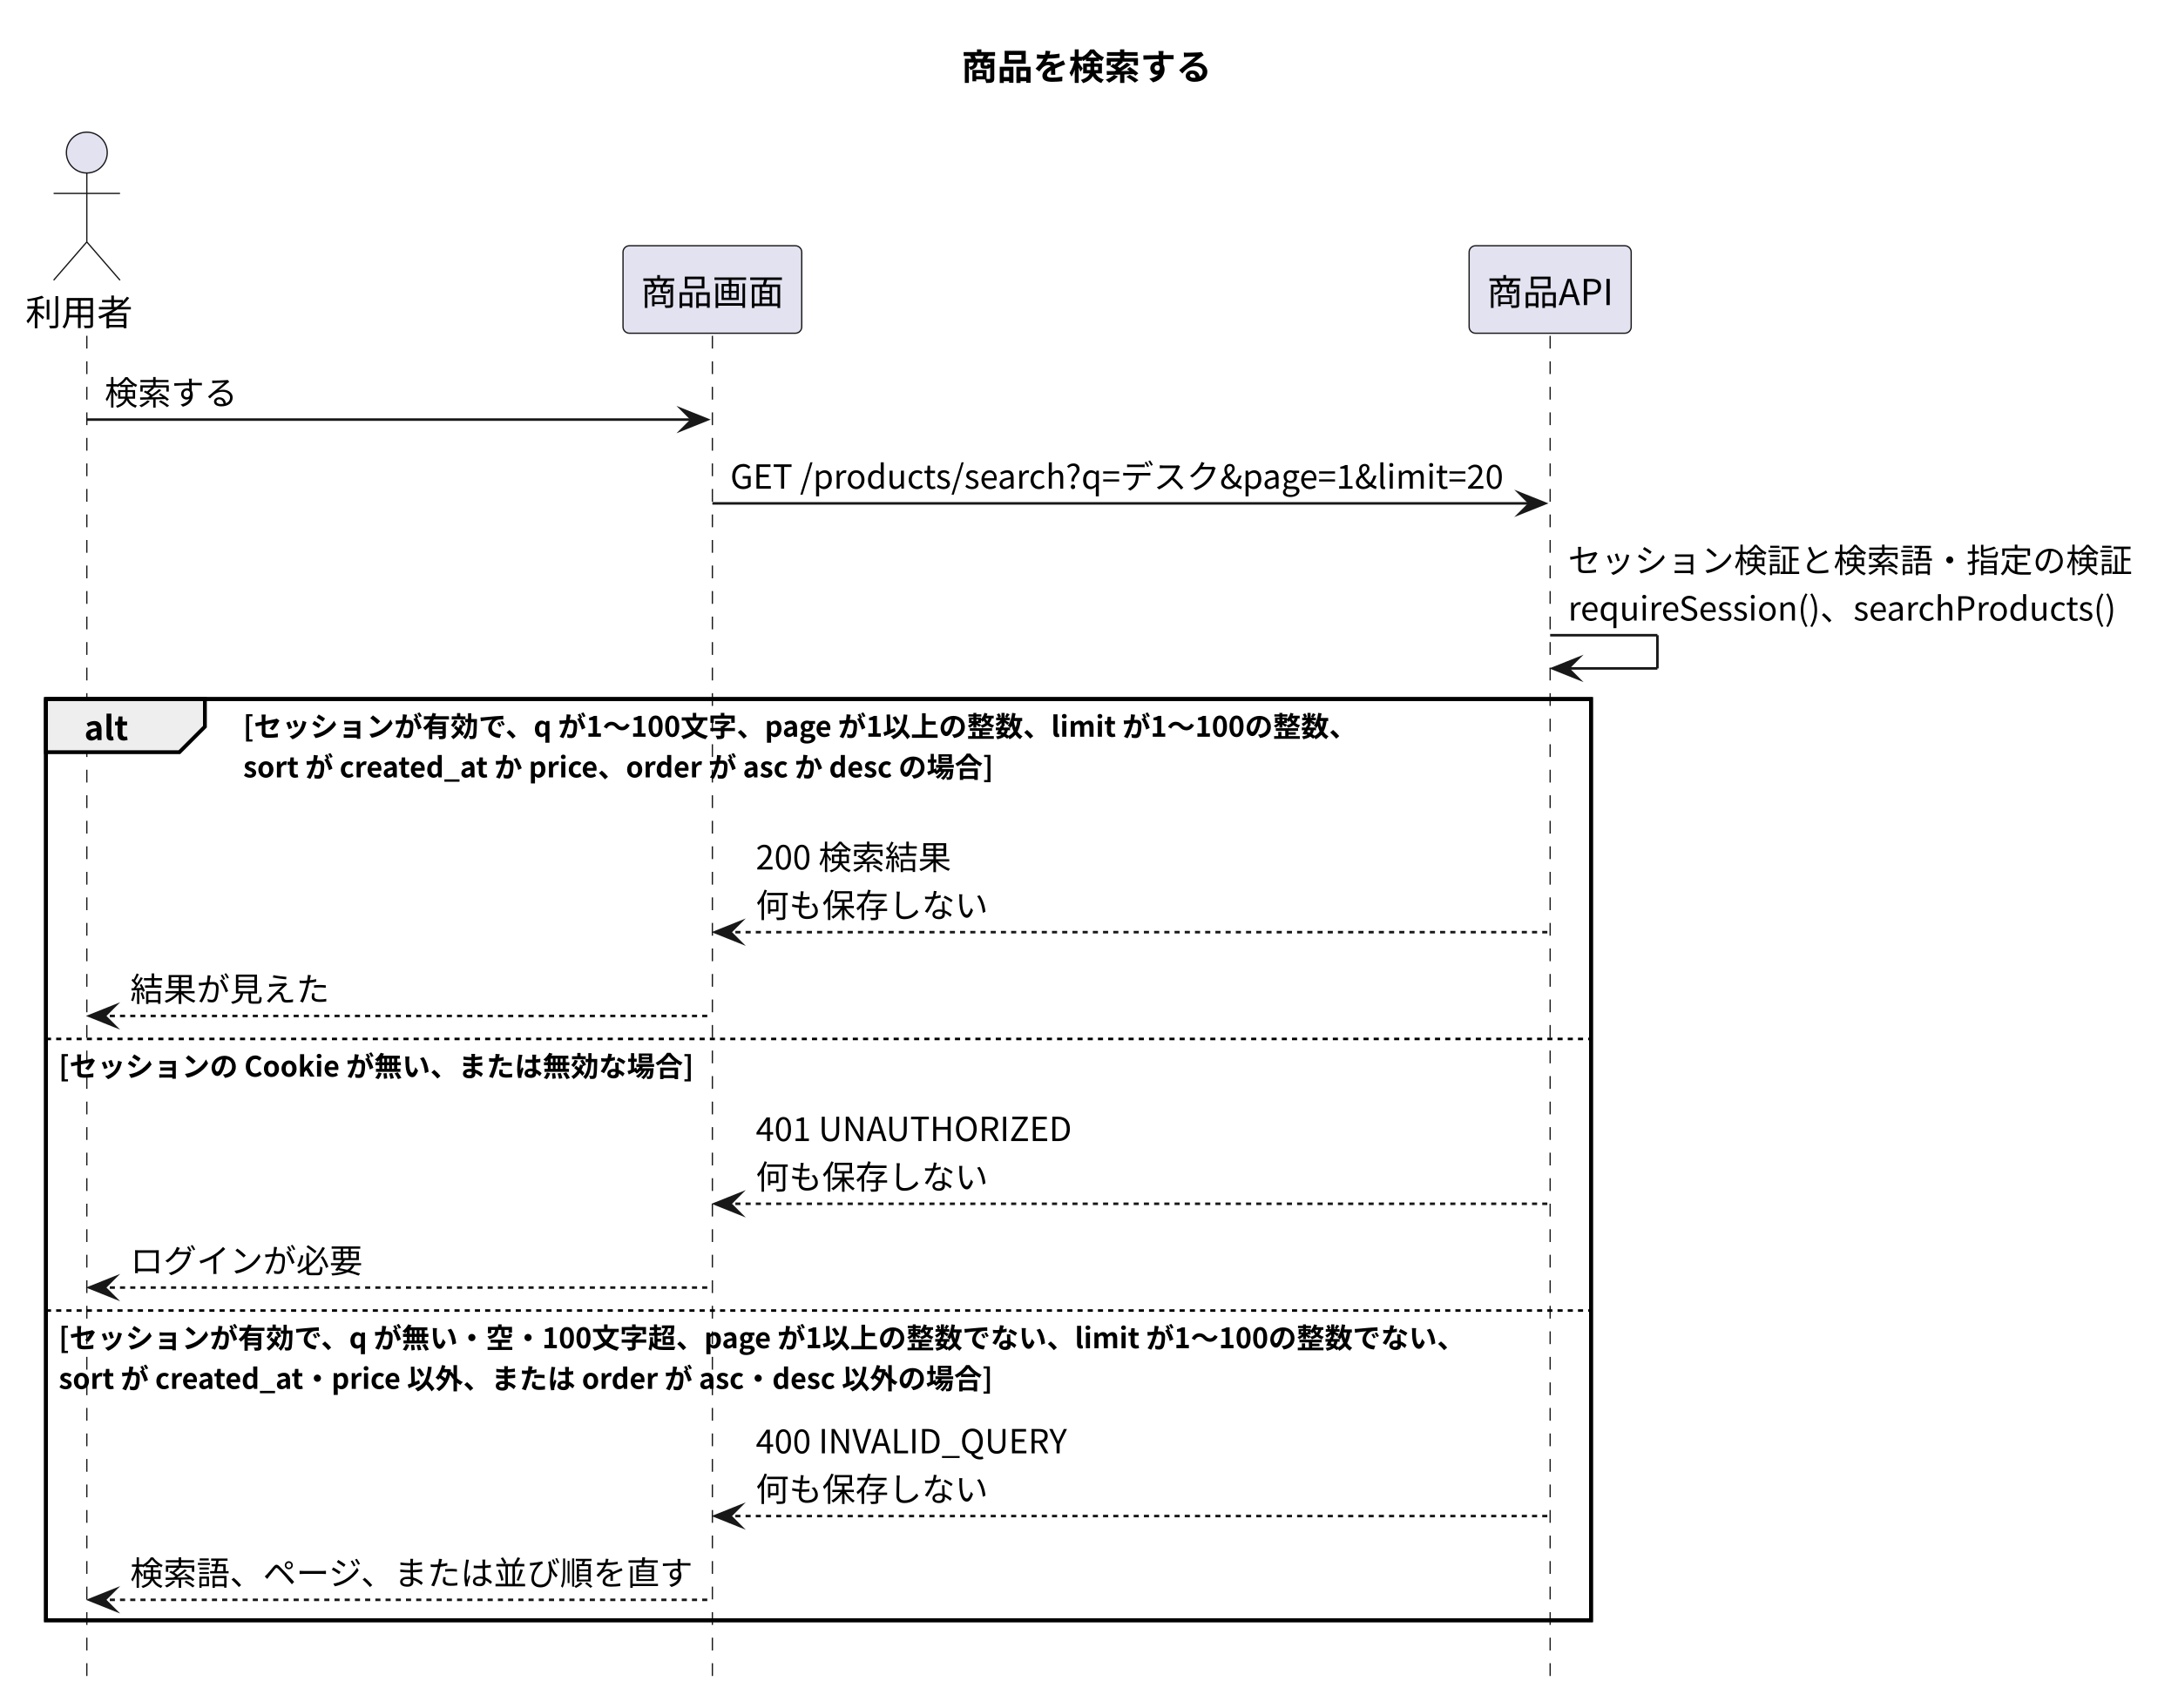
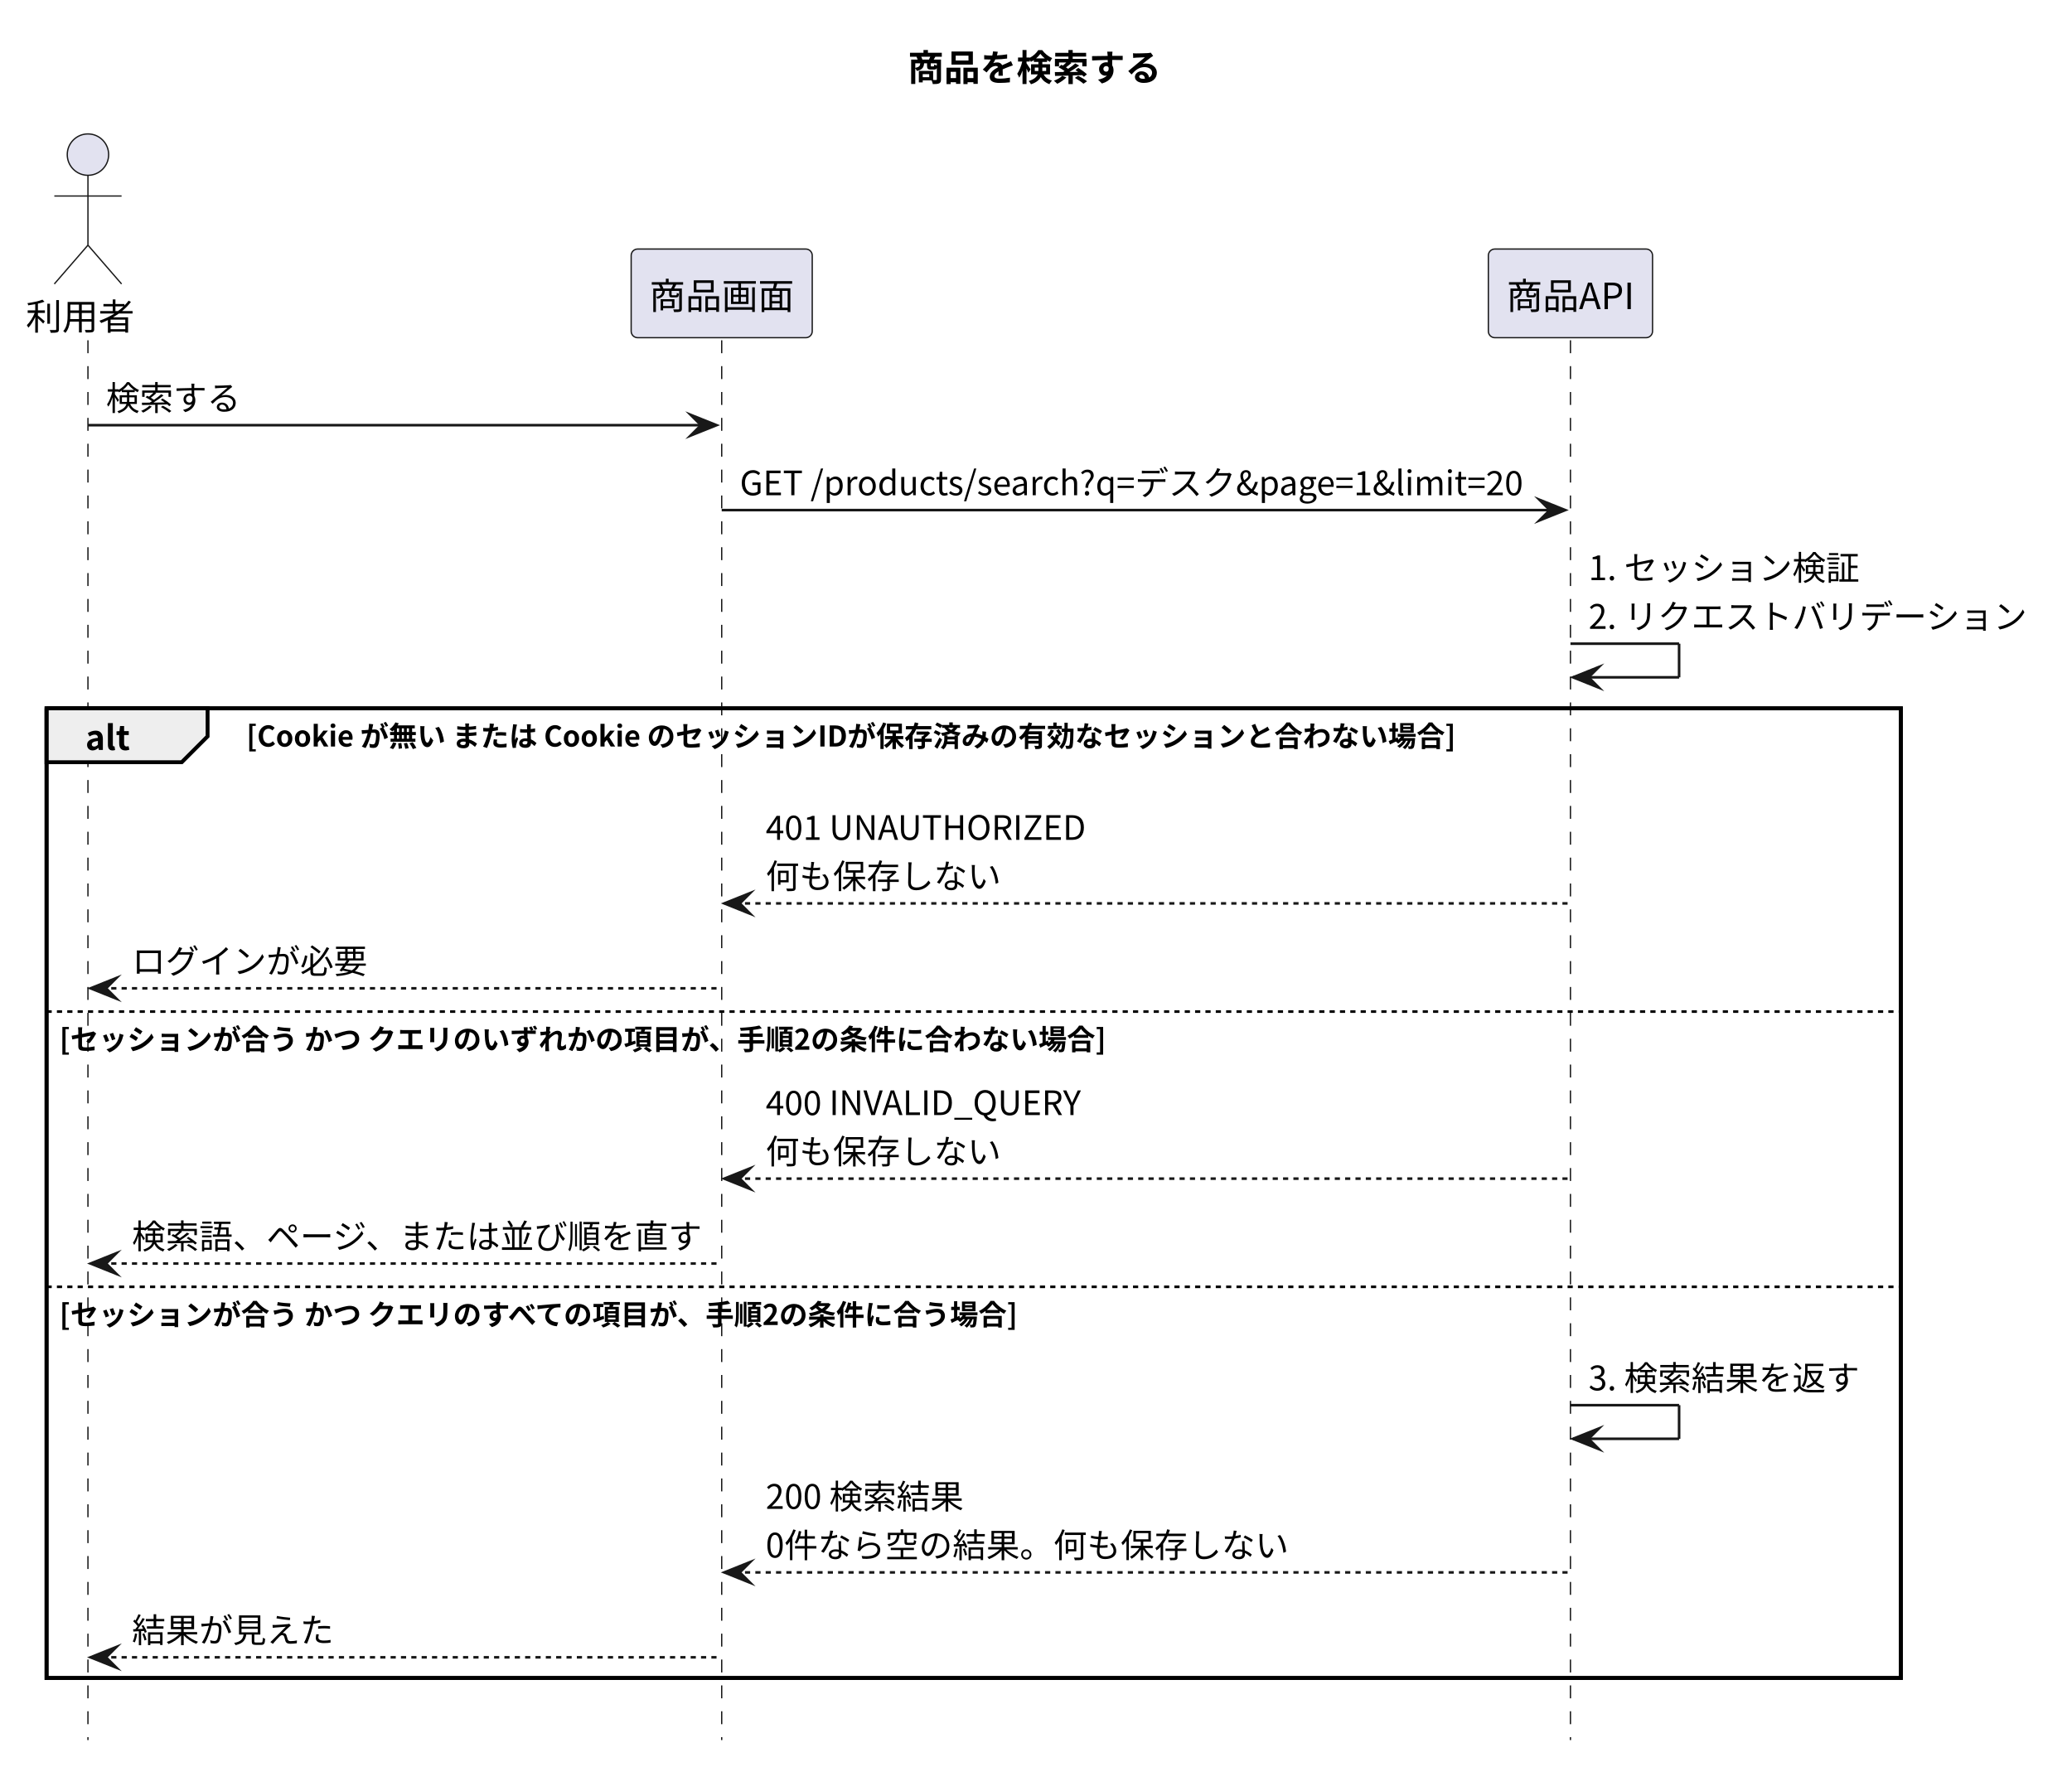
- <svg xmlns="http://www.w3.org/2000/svg" version="1.1" data-diagram-type="SEQUENCE" style="width:853px;height:669px;background:#FFFFFF;" width="853px" height="669px" viewBox="0 0 853 669" zoomAndPan="magnify" preserveAspectRatio="none" contentStyleType="text/css">
+ <svg xmlns="http://www.w3.org/2000/svg" version="1.1" data-diagram-type="SEQUENCE" style="width:801px;height:683px;background:#FFFFFF;" width="801px" height="683px" viewBox="0 0 801 683" zoomAndPan="magnify" preserveAspectRatio="none" contentStyleType="text/css">
  <defs />
  <g font-family="sans-serif" lengthAdjust="spacing">
    <g class="title" data-source-line="7">
-       <text x="376.555" y="31.24" fill="#000" font-size="14" textLength="98" font-weight="700" font-family="'Noto Sans CJK JP'">商品を検索する</text>
+       <text x="350.926" y="31.24" fill="#000" font-size="14" textLength="98" font-weight="700" font-family="'Noto Sans CJK JP'">商品を検索する</text>
    </g>
-     <rect x="18" y="273.84" width="605.11" height="360.88" fill="none" style="stroke:#000;stroke-width:1.5;" />
+     <rect x="18" y="273.84" width="716.851" height="374.848" fill="none" style="stroke:#000;stroke-width:1.5;" />
    <g class="participant-lifeline" data-qualified-name="User" data-entity-uid="part1" id="part1-lifeline" data-source-line="9">
      <g>
-         <rect x="30.5" y="131.544" width="8" height="527.176" fill="#000" fill-opacity="0" />
-         <line x1="34" y1="131.544" x2="34" y2="658.719" style="stroke:#181818;stroke-width:0.5;stroke-dasharray:5,5;" />
+         <rect x="30.5" y="131.544" width="8" height="541.144" fill="#000" fill-opacity="0" />
+         <line x1="34" y1="131.544" x2="34" y2="672.688" style="stroke:#181818;stroke-width:0.5;stroke-dasharray:5,5;" />
      </g>
    </g>
    <g class="participant-lifeline" data-qualified-name="Screen" data-entity-uid="part2" id="part2-lifeline" data-source-line="10">
      <g>
-         <rect x="275.5" y="131.544" width="8" height="527.176" fill="#000" fill-opacity="0" />
-         <line x1="279" y1="131.544" x2="279" y2="658.719" style="stroke:#181818;stroke-width:0.5;stroke-dasharray:5,5;" />
+         <rect x="275.5" y="131.544" width="8" height="541.144" fill="#000" fill-opacity="0" />
+         <line x1="279" y1="131.544" x2="279" y2="672.688" style="stroke:#181818;stroke-width:0.5;stroke-dasharray:5,5;" />
      </g>
    </g>
    <g class="participant-lifeline" data-qualified-name="API" data-entity-uid="part3" id="part3-lifeline" data-source-line="11">
      <g>
-         <rect x="603.61" y="131.544" width="8" height="527.176" fill="#000" fill-opacity="0" />
-         <line x1="607.11" y1="131.544" x2="607.11" y2="658.719" style="stroke:#181818;stroke-width:0.5;stroke-dasharray:5,5;" />
+         <rect x="603.61" y="131.544" width="8" height="541.144" fill="#000" fill-opacity="0" />
+         <line x1="607.11" y1="131.544" x2="607.11" y2="672.688" style="stroke:#181818;stroke-width:0.5;stroke-dasharray:5,5;" />
      </g>
    </g>
    <g class="participant participant-head" data-qualified-name="User" data-entity-uid="part1" id="part1-head" data-source-line="9">
      <text x="10" y="127.512" fill="#000" font-size="14" textLength="42" font-family="'Noto Sans CJK JP'">利用者</text>
      <ellipse cx="34" cy="59.772" rx="8" ry="8" fill="#E2E2F0" style="stroke:#181818;stroke-width:0.5;" />
      <path d="M34,67.772 L34,94.772 M21,75.772 L47,75.772 M34,94.772 L21,109.772 M34,94.772 L47,109.772" style="stroke:#181818;stroke-width:0.5;" fill="none" />
    </g>
    <g class="participant participant-head" data-qualified-name="Screen" data-entity-uid="part2" id="part2-head" data-source-line="10">
      <rect x="244" y="96.272" width="70" height="34.272" fill="#E2E2F0" style="stroke:#181818;stroke-width:0.5;" rx="2.5" ry="2.5" />
      <text x="251" y="119.512" fill="#000" font-size="14" textLength="56" font-family="'Noto Sans CJK JP'">商品画面</text>
    </g>
    <g class="participant participant-head" data-qualified-name="API" data-entity-uid="part3" id="part3-head" data-source-line="11">
      <rect x="575.372" y="96.272" width="63.476" height="34.272" fill="#E2E2F0" style="stroke:#181818;stroke-width:0.5;" rx="2.5" ry="2.5" />
      <text x="582.372" y="119.512" fill="#000" font-size="14" textLength="49.476" font-family="'Noto Sans CJK JP'">商品API</text>
    </g>
    <g class="message" data-entity-1="part1" data-entity-2="part2" id="msg1" data-source-line="13">
      <polygon points="267,160.368,277,164.368,267,168.368,271,164.368" fill="#181818" style="stroke:#181818;stroke-width:1;stroke-linejoin:miter;stroke-miterlimit:10;" />
      <line x1="34" y1="164.368" x2="273" y2="164.368" style="stroke:#181818;stroke-width:1;" />
      <text x="41" y="158.624" fill="#000" font-size="13" textLength="52" font-family="'Noto Sans CJK JP'">検索する</text>
    </g>
    <g class="message" data-entity-1="part2" data-entity-2="part3" id="msg2" data-source-line="14">
      <polygon points="595.11,193.192,605.11,197.192,595.11,201.192,599.11,197.192" fill="#181818" style="stroke:#181818;stroke-width:1;stroke-linejoin:miter;stroke-miterlimit:10;" />
      <line x1="279" y1="197.192" x2="601.11" y2="197.192" style="stroke:#181818;stroke-width:1;" />
      <text x="286" y="191.448" fill="#000" font-size="13" textLength="304.109" font-family="'Noto Sans CJK JP'">GET /products/search?q=デスク&amp;page=1&amp;limit=20</text>
    </g>
    <g class="message" data-entity-1="part3" data-entity-2="part3" id="msg3" data-source-line="15">
      <line x1="607.11" y1="248.84" x2="649.11" y2="248.84" style="stroke:#181818;stroke-width:1;" />
      <line x1="649.11" y1="248.84" x2="649.11" y2="261.84" style="stroke:#181818;stroke-width:1;" />
      <line x1="608.11" y1="261.84" x2="649.11" y2="261.84" style="stroke:#181818;stroke-width:1;" />
      <polygon points="618.11,257.84,608.11,261.84,618.11,265.84,614.11,261.84" fill="#181818" style="stroke:#181818;stroke-width:1;stroke-linejoin:miter;stroke-miterlimit:10;" />
-       <text x="614.11" y="224.272" fill="#000" font-size="13" textLength="221" font-family="'Noto Sans CJK JP'">セッション検証と検索語・指定の検証</text>
-       <text x="614.11" y="243.096" fill="#000" font-size="13" textLength="215.982" font-family="'Noto Sans CJK JP'">requireSession()、searchProducts()</text>
+       <text x="614.11" y="224.272" fill="#000" font-size="13" textLength="104.741" font-family="'Noto Sans CJK JP'">1. セッション検証</text>
+       <text x="614.11" y="243.096" fill="#000" font-size="13" textLength="169.741" font-family="'Noto Sans CJK JP'">2. リクエストバリデーション</text>
    </g>
    <path d="M18,273.84 L80.251,273.84 L80.251,284.664 L70.251,294.664 L18,294.664 L18,273.84" style="stroke:#000;stroke-width:1.5;" fill="#EEE" />
-     <rect x="18" y="273.84" width="605.11" height="360.88" fill="none" style="stroke:#000;stroke-width:1.5;" />
+     <rect x="18" y="273.84" width="716.851" height="374.848" fill="none" style="stroke:#000;stroke-width:1.5;" />
    <text x="33" y="289.92" fill="#000" font-size="13" textLength="17.251" font-weight="700" font-family="'Noto Sans CJK JP'">alt</text>
-     <text x="95.251" y="288.6" fill="#000" font-size="11" textLength="437.071" font-weight="700" font-family="'Noto Sans CJK JP'">[セッションが有効で、q が1〜100文字、page が1以上の整数、limit が1〜100の整数、</text>
-     <text x="95.251" y="304.528" fill="#000" font-size="11" textLength="295.172" font-weight="700" font-family="'Noto Sans CJK JP'">sort が created_at か price、order が asc か desc の場合]</text>
+     <text x="95.251" y="288.6" fill="#000" font-size="11" textLength="467.519" font-weight="700" font-family="'Noto Sans CJK JP'">[Cookie が無い または Cookie のセッションIDが保存済みの有効なセッションと合わない場合]</text>
    <g class="message" data-entity-1="part3" data-entity-2="part2" id="msg4" data-source-line="17">
-       <polygon points="290,361.168,280,365.168,290,369.168,286,365.168" fill="#181818" style="stroke:#181818;stroke-width:1;stroke-linejoin:miter;stroke-miterlimit:10;" />
-       <line x1="284" y1="365.168" x2="606.11" y2="365.168" style="stroke:#181818;stroke-width:1;stroke-dasharray:2,2;" />
-       <text x="296" y="340.6" fill="#000" font-size="13" textLength="76.557" font-family="'Noto Sans CJK JP'">200 検索結果</text>
-       <text x="296" y="359.424" fill="#000" font-size="13" textLength="91" font-family="'Noto Sans CJK JP'">何も保存しない</text>
+       <polygon points="290,345.24,280,349.24,290,353.24,286,349.24" fill="#181818" style="stroke:#181818;stroke-width:1;stroke-linejoin:miter;stroke-miterlimit:10;" />
+       <line x1="284" y1="349.24" x2="606.11" y2="349.24" style="stroke:#181818;stroke-width:1;stroke-dasharray:2,2;" />
+       <text x="296" y="324.672" fill="#000" font-size="13" textLength="124.007" font-family="'Noto Sans CJK JP'">401 UNAUTHORIZED</text>
+       <text x="296" y="343.496" fill="#000" font-size="13" textLength="91" font-family="'Noto Sans CJK JP'">何も保存しない</text>
    </g>
    <g class="message" data-entity-1="part2" data-entity-2="part1" id="msg5" data-source-line="18">
-       <polygon points="45,393.992,35,397.992,45,401.992,41,397.992" fill="#181818" style="stroke:#181818;stroke-width:1;stroke-linejoin:miter;stroke-miterlimit:10;" />
-       <line x1="39" y1="397.992" x2="278" y2="397.992" style="stroke:#181818;stroke-width:1;stroke-dasharray:2,2;" />
-       <text x="51" y="392.248" fill="#000" font-size="13" textLength="78" font-family="'Noto Sans CJK JP'">結果が見えた</text>
+       <polygon points="45,378.064,35,382.064,45,386.064,41,382.064" fill="#181818" style="stroke:#181818;stroke-width:1;stroke-linejoin:miter;stroke-miterlimit:10;" />
+       <line x1="39" y1="382.064" x2="278" y2="382.064" style="stroke:#181818;stroke-width:1;stroke-dasharray:2,2;" />
+       <text x="51" y="376.32" fill="#000" font-size="13" textLength="91" font-family="'Noto Sans CJK JP'">ログインが必要</text>
    </g>
-     <line x1="18" y1="406.992" x2="623.11" y2="406.992" style="stroke:#000;stroke-width:1;stroke-dasharray:2,2;" />
-     <text x="23" y="421.752" fill="#000" font-size="11" textLength="248.675" font-weight="700" font-family="'Noto Sans CJK JP'">[セッションの Cookie が無い、または無効な場合]</text>
+     <line x1="18" y1="391.064" x2="734.851" y2="391.064" style="stroke:#000;stroke-width:1;stroke-dasharray:2,2;" />
+     <text x="23" y="405.824" fill="#000" font-size="11" textLength="404.797" font-weight="700" font-family="'Noto Sans CJK JP'">[セッションが合う かつ クエリのいずれかの項目が、手順2の条件に合わない場合]</text>
    <g class="message" data-entity-1="part3" data-entity-2="part2" id="msg6" data-source-line="20">
-       <polygon points="290,467.568,280,471.568,290,475.568,286,471.568" fill="#181818" style="stroke:#181818;stroke-width:1;stroke-linejoin:miter;stroke-miterlimit:10;" />
-       <line x1="284" y1="471.568" x2="606.11" y2="471.568" style="stroke:#181818;stroke-width:1;stroke-dasharray:2,2;" />
-       <text x="296" y="447" fill="#000" font-size="13" textLength="124.007" font-family="'Noto Sans CJK JP'">401 UNAUTHORIZED</text>
-       <text x="296" y="465.824" fill="#000" font-size="13" textLength="91" font-family="'Noto Sans CJK JP'">何も保存しない</text>
+       <polygon points="290,451.64,280,455.64,290,459.64,286,455.64" fill="#181818" style="stroke:#181818;stroke-width:1;stroke-linejoin:miter;stroke-miterlimit:10;" />
+       <line x1="284" y1="455.64" x2="606.11" y2="455.64" style="stroke:#181818;stroke-width:1;stroke-dasharray:2,2;" />
+       <text x="296" y="431.072" fill="#000" font-size="13" textLength="122.057" font-family="'Noto Sans CJK JP'">400 INVALID_QUERY</text>
+       <text x="296" y="449.896" fill="#000" font-size="13" textLength="91" font-family="'Noto Sans CJK JP'">何も保存しない</text>
    </g>
    <g class="message" data-entity-1="part2" data-entity-2="part1" id="msg7" data-source-line="21">
-       <polygon points="45,500.392,35,504.392,45,508.392,41,504.392" fill="#181818" style="stroke:#181818;stroke-width:1;stroke-linejoin:miter;stroke-miterlimit:10;" />
-       <line x1="39" y1="504.392" x2="278" y2="504.392" style="stroke:#181818;stroke-width:1;stroke-dasharray:2,2;" />
-       <text x="51" y="498.648" fill="#000" font-size="13" textLength="91" font-family="'Noto Sans CJK JP'">ログインが必要</text>
+       <polygon points="45,484.464,35,488.464,45,492.464,41,488.464" fill="#181818" style="stroke:#181818;stroke-width:1;stroke-linejoin:miter;stroke-miterlimit:10;" />
+       <line x1="39" y1="488.464" x2="278" y2="488.464" style="stroke:#181818;stroke-width:1;stroke-dasharray:2,2;" />
+       <text x="51" y="482.72" fill="#000" font-size="13" textLength="221" font-family="'Noto Sans CJK JP'">検索語、ページ、または並び順を直す</text>
    </g>
-     <line x1="18" y1="513.392" x2="623.11" y2="513.392" style="stroke:#000;stroke-width:1;stroke-dasharray:2,2;" />
-     <text x="23" y="528.152" fill="#000" font-size="11" textLength="551.58" font-weight="700" font-family="'Noto Sans CJK JP'">[セッションが有効で、q が無い・空・100文字超、page が1以上の整数でない、limit が1〜100の整数でない、</text>
-     <text x="23" y="544.079" fill="#000" font-size="11" textLength="367.177" font-weight="700" font-family="'Noto Sans CJK JP'">sort が created_at・price 以外、または order が asc・desc 以外の場合]</text>
-     <g class="message" data-entity-1="part3" data-entity-2="part2" id="msg8" data-source-line="23">
-       <polygon points="290,589.895,280,593.895,290,597.895,286,593.895" fill="#181818" style="stroke:#181818;stroke-width:1;stroke-linejoin:miter;stroke-miterlimit:10;" />
-       <line x1="284" y1="593.895" x2="606.11" y2="593.895" style="stroke:#181818;stroke-width:1;stroke-dasharray:2,2;" />
-       <text x="296" y="569.327" fill="#000" font-size="13" textLength="122.057" font-family="'Noto Sans CJK JP'">400 INVALID_QUERY</text>
-       <text x="296" y="588.151" fill="#000" font-size="13" textLength="91" font-family="'Noto Sans CJK JP'">何も保存しない</text>
+     <line x1="18" y1="497.464" x2="734.851" y2="497.464" style="stroke:#000;stroke-width:1;stroke-dasharray:2,2;" />
+     <text x="23" y="512.224" fill="#000" font-size="11" textLength="371.797" font-weight="700" font-family="'Noto Sans CJK JP'">[セッションが合う かつ クエリのすべての項目が、手順2の条件に合う場合]</text>
+     <g class="message" data-entity-1="part3" data-entity-2="part3" id="msg8" data-source-line="23">
+       <line x1="607.11" y1="543.216" x2="649.11" y2="543.216" style="stroke:#181818;stroke-width:1;" />
+       <line x1="649.11" y1="543.216" x2="649.11" y2="556.216" style="stroke:#181818;stroke-width:1;" />
+       <line x1="608.11" y1="556.216" x2="649.11" y2="556.216" style="stroke:#181818;stroke-width:1;" />
+       <polygon points="618.11,552.216,608.11,556.216,618.11,560.216,614.11,556.216" fill="#181818" style="stroke:#181818;stroke-width:1;stroke-linejoin:miter;stroke-miterlimit:10;" />
+       <text x="614.11" y="537.472" fill="#000" font-size="13" textLength="104.741" font-family="'Noto Sans CJK JP'">3. 検索結果を返す</text>
    </g>
-     <g class="message" data-entity-1="part2" data-entity-2="part1" id="msg9" data-source-line="24">
-       <polygon points="45,622.719,35,626.719,45,630.719,41,626.719" fill="#181818" style="stroke:#181818;stroke-width:1;stroke-linejoin:miter;stroke-miterlimit:10;" />
-       <line x1="39" y1="626.719" x2="278" y2="626.719" style="stroke:#181818;stroke-width:1;stroke-dasharray:2,2;" />
-       <text x="51" y="620.975" fill="#000" font-size="13" textLength="221" font-family="'Noto Sans CJK JP'">検索語、ページ、または並び順を直す</text>
+     <g class="message" data-entity-1="part3" data-entity-2="part2" id="msg9" data-source-line="24">
+       <polygon points="290,603.864,280,607.864,290,611.864,286,607.864" fill="#181818" style="stroke:#181818;stroke-width:1;stroke-linejoin:miter;stroke-miterlimit:10;" />
+       <line x1="284" y1="607.864" x2="606.11" y2="607.864" style="stroke:#181818;stroke-width:1;stroke-dasharray:2,2;" />
+       <text x="296" y="583.296" fill="#000" font-size="13" textLength="76.557" font-family="'Noto Sans CJK JP'">200 検索結果</text>
+       <text x="296" y="602.12" fill="#000" font-size="13" textLength="202.215" font-family="'Noto Sans CJK JP'">0件なら空の結果。何も保存しない</text>
+     </g>
+     <g class="message" data-entity-1="part2" data-entity-2="part1" id="msg10" data-source-line="25">
+       <polygon points="45,636.688,35,640.688,45,644.688,41,640.688" fill="#181818" style="stroke:#181818;stroke-width:1;stroke-linejoin:miter;stroke-miterlimit:10;" />
+       <line x1="39" y1="640.688" x2="278" y2="640.688" style="stroke:#181818;stroke-width:1;stroke-dasharray:2,2;" />
+       <text x="51" y="634.944" fill="#000" font-size="13" textLength="78" font-family="'Noto Sans CJK JP'">結果が見えた</text>
    </g>
  </g>
</svg>
